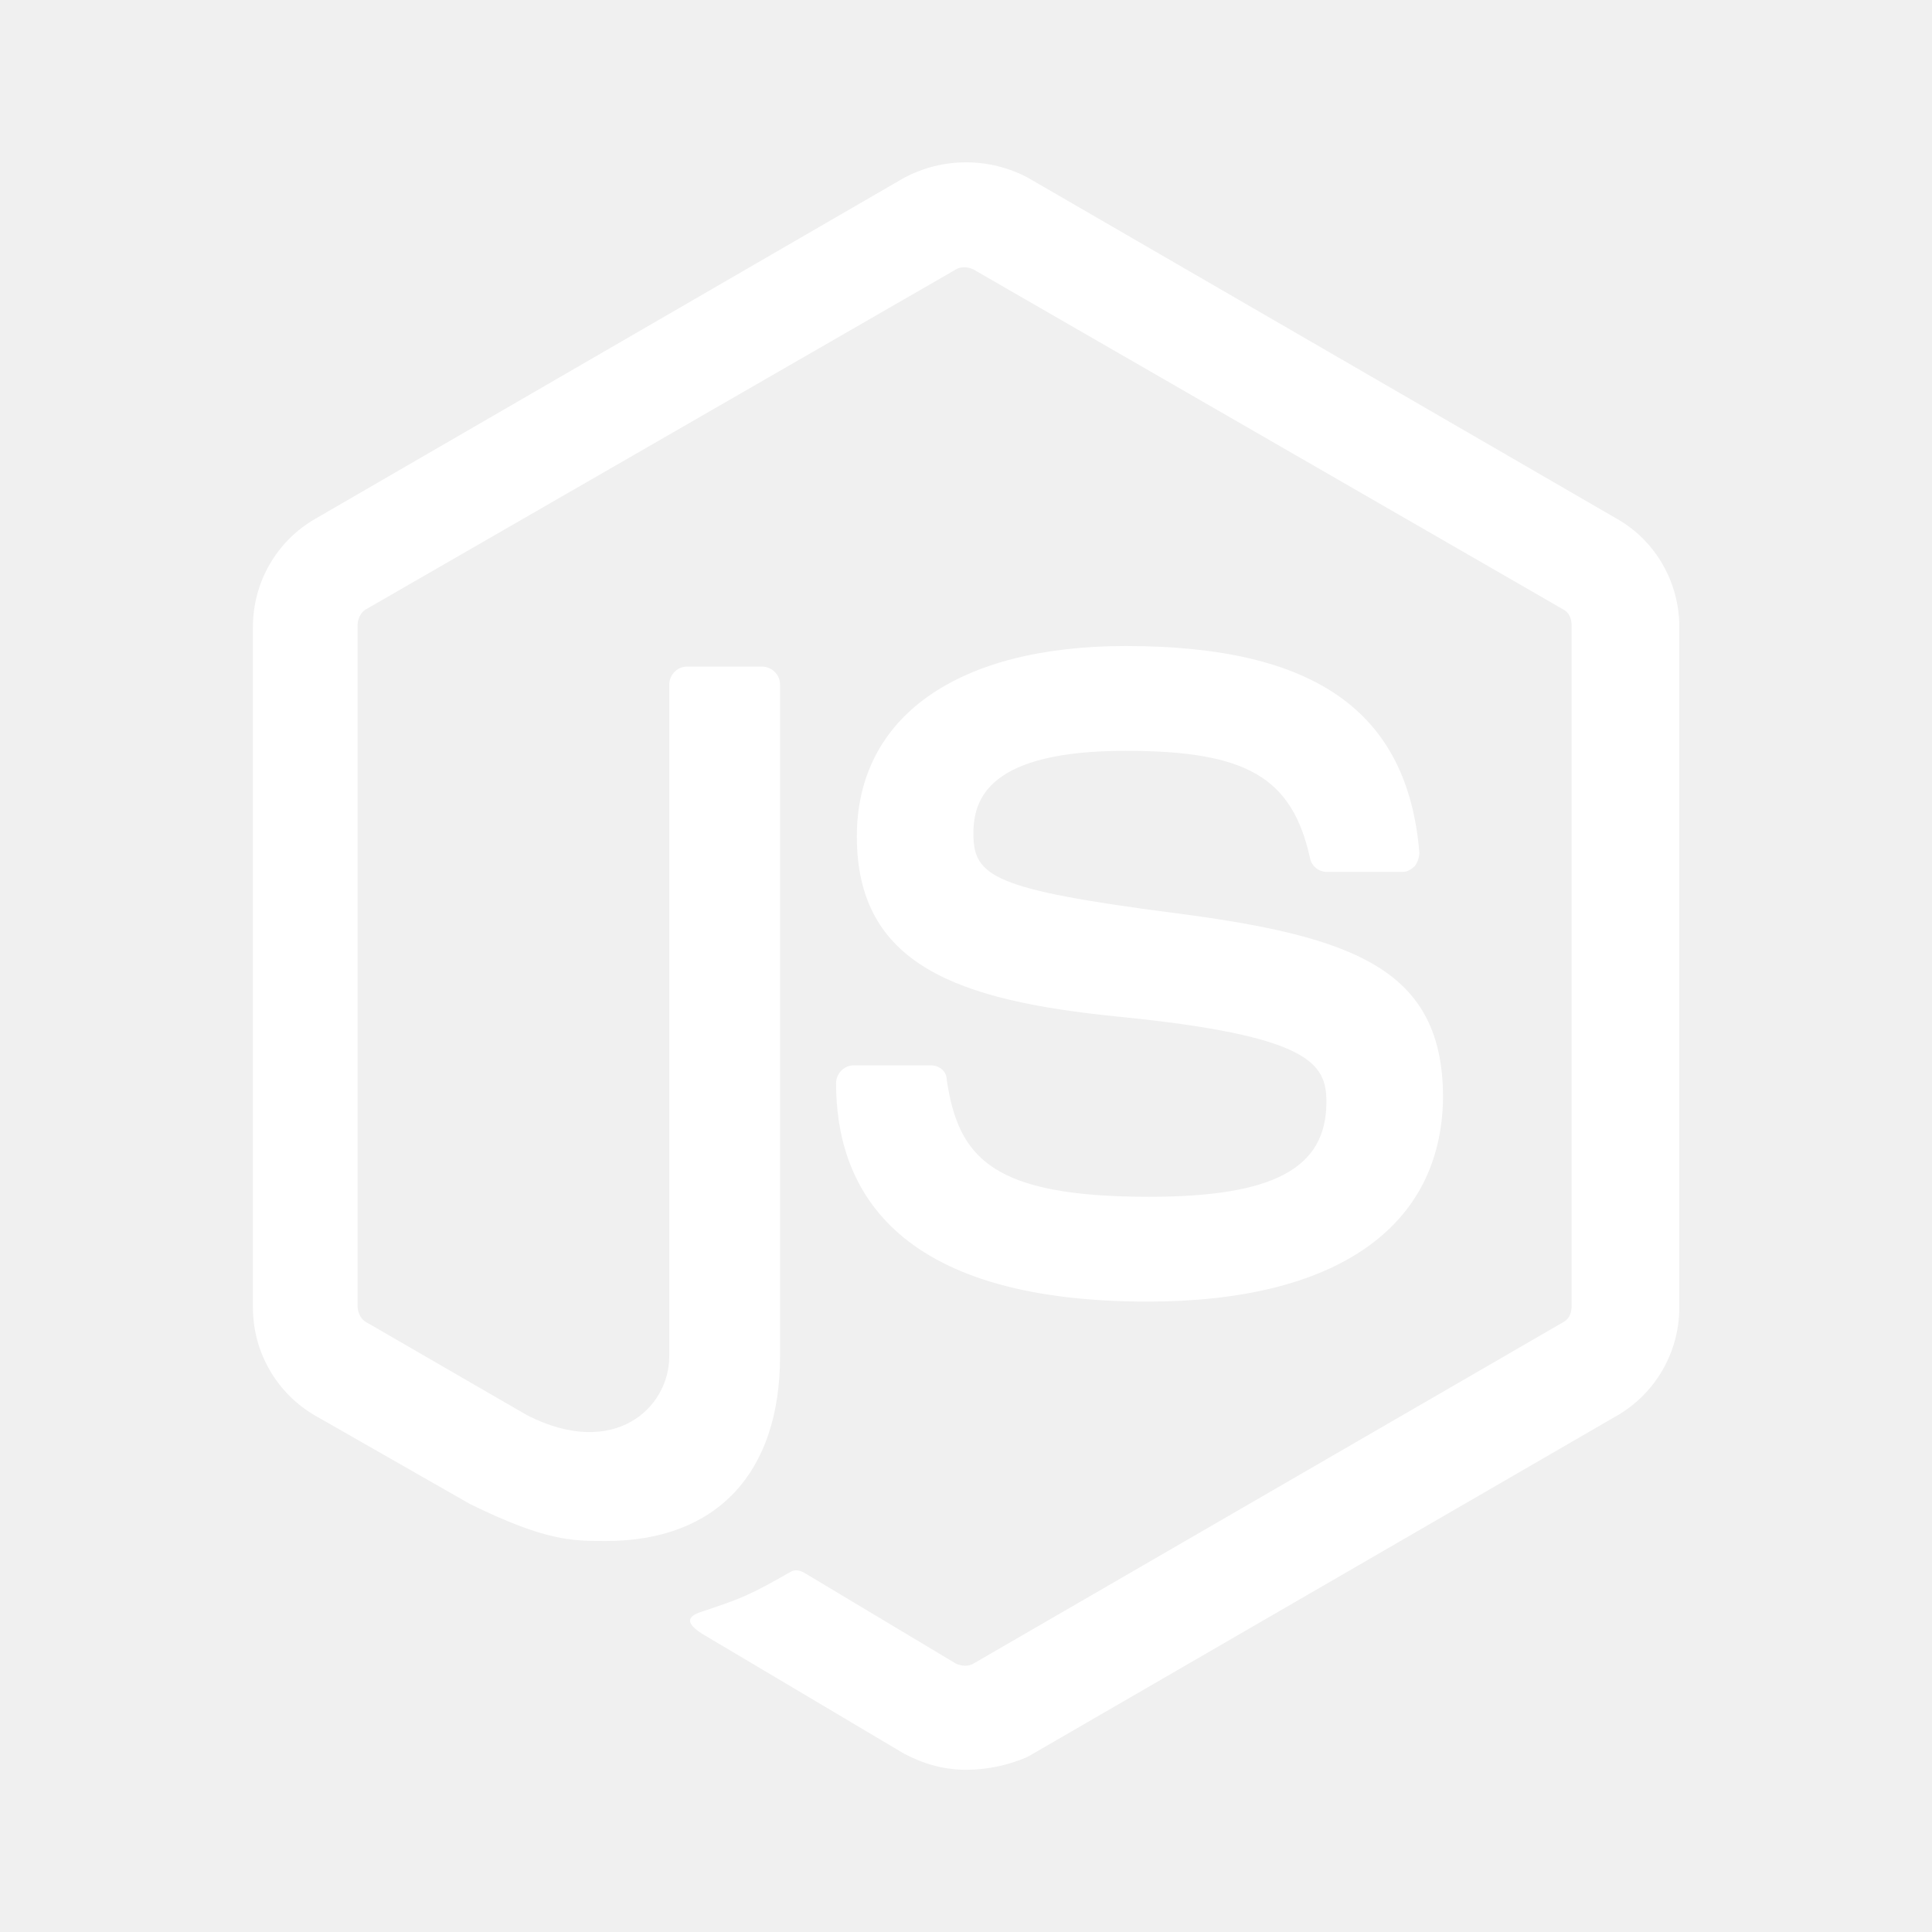
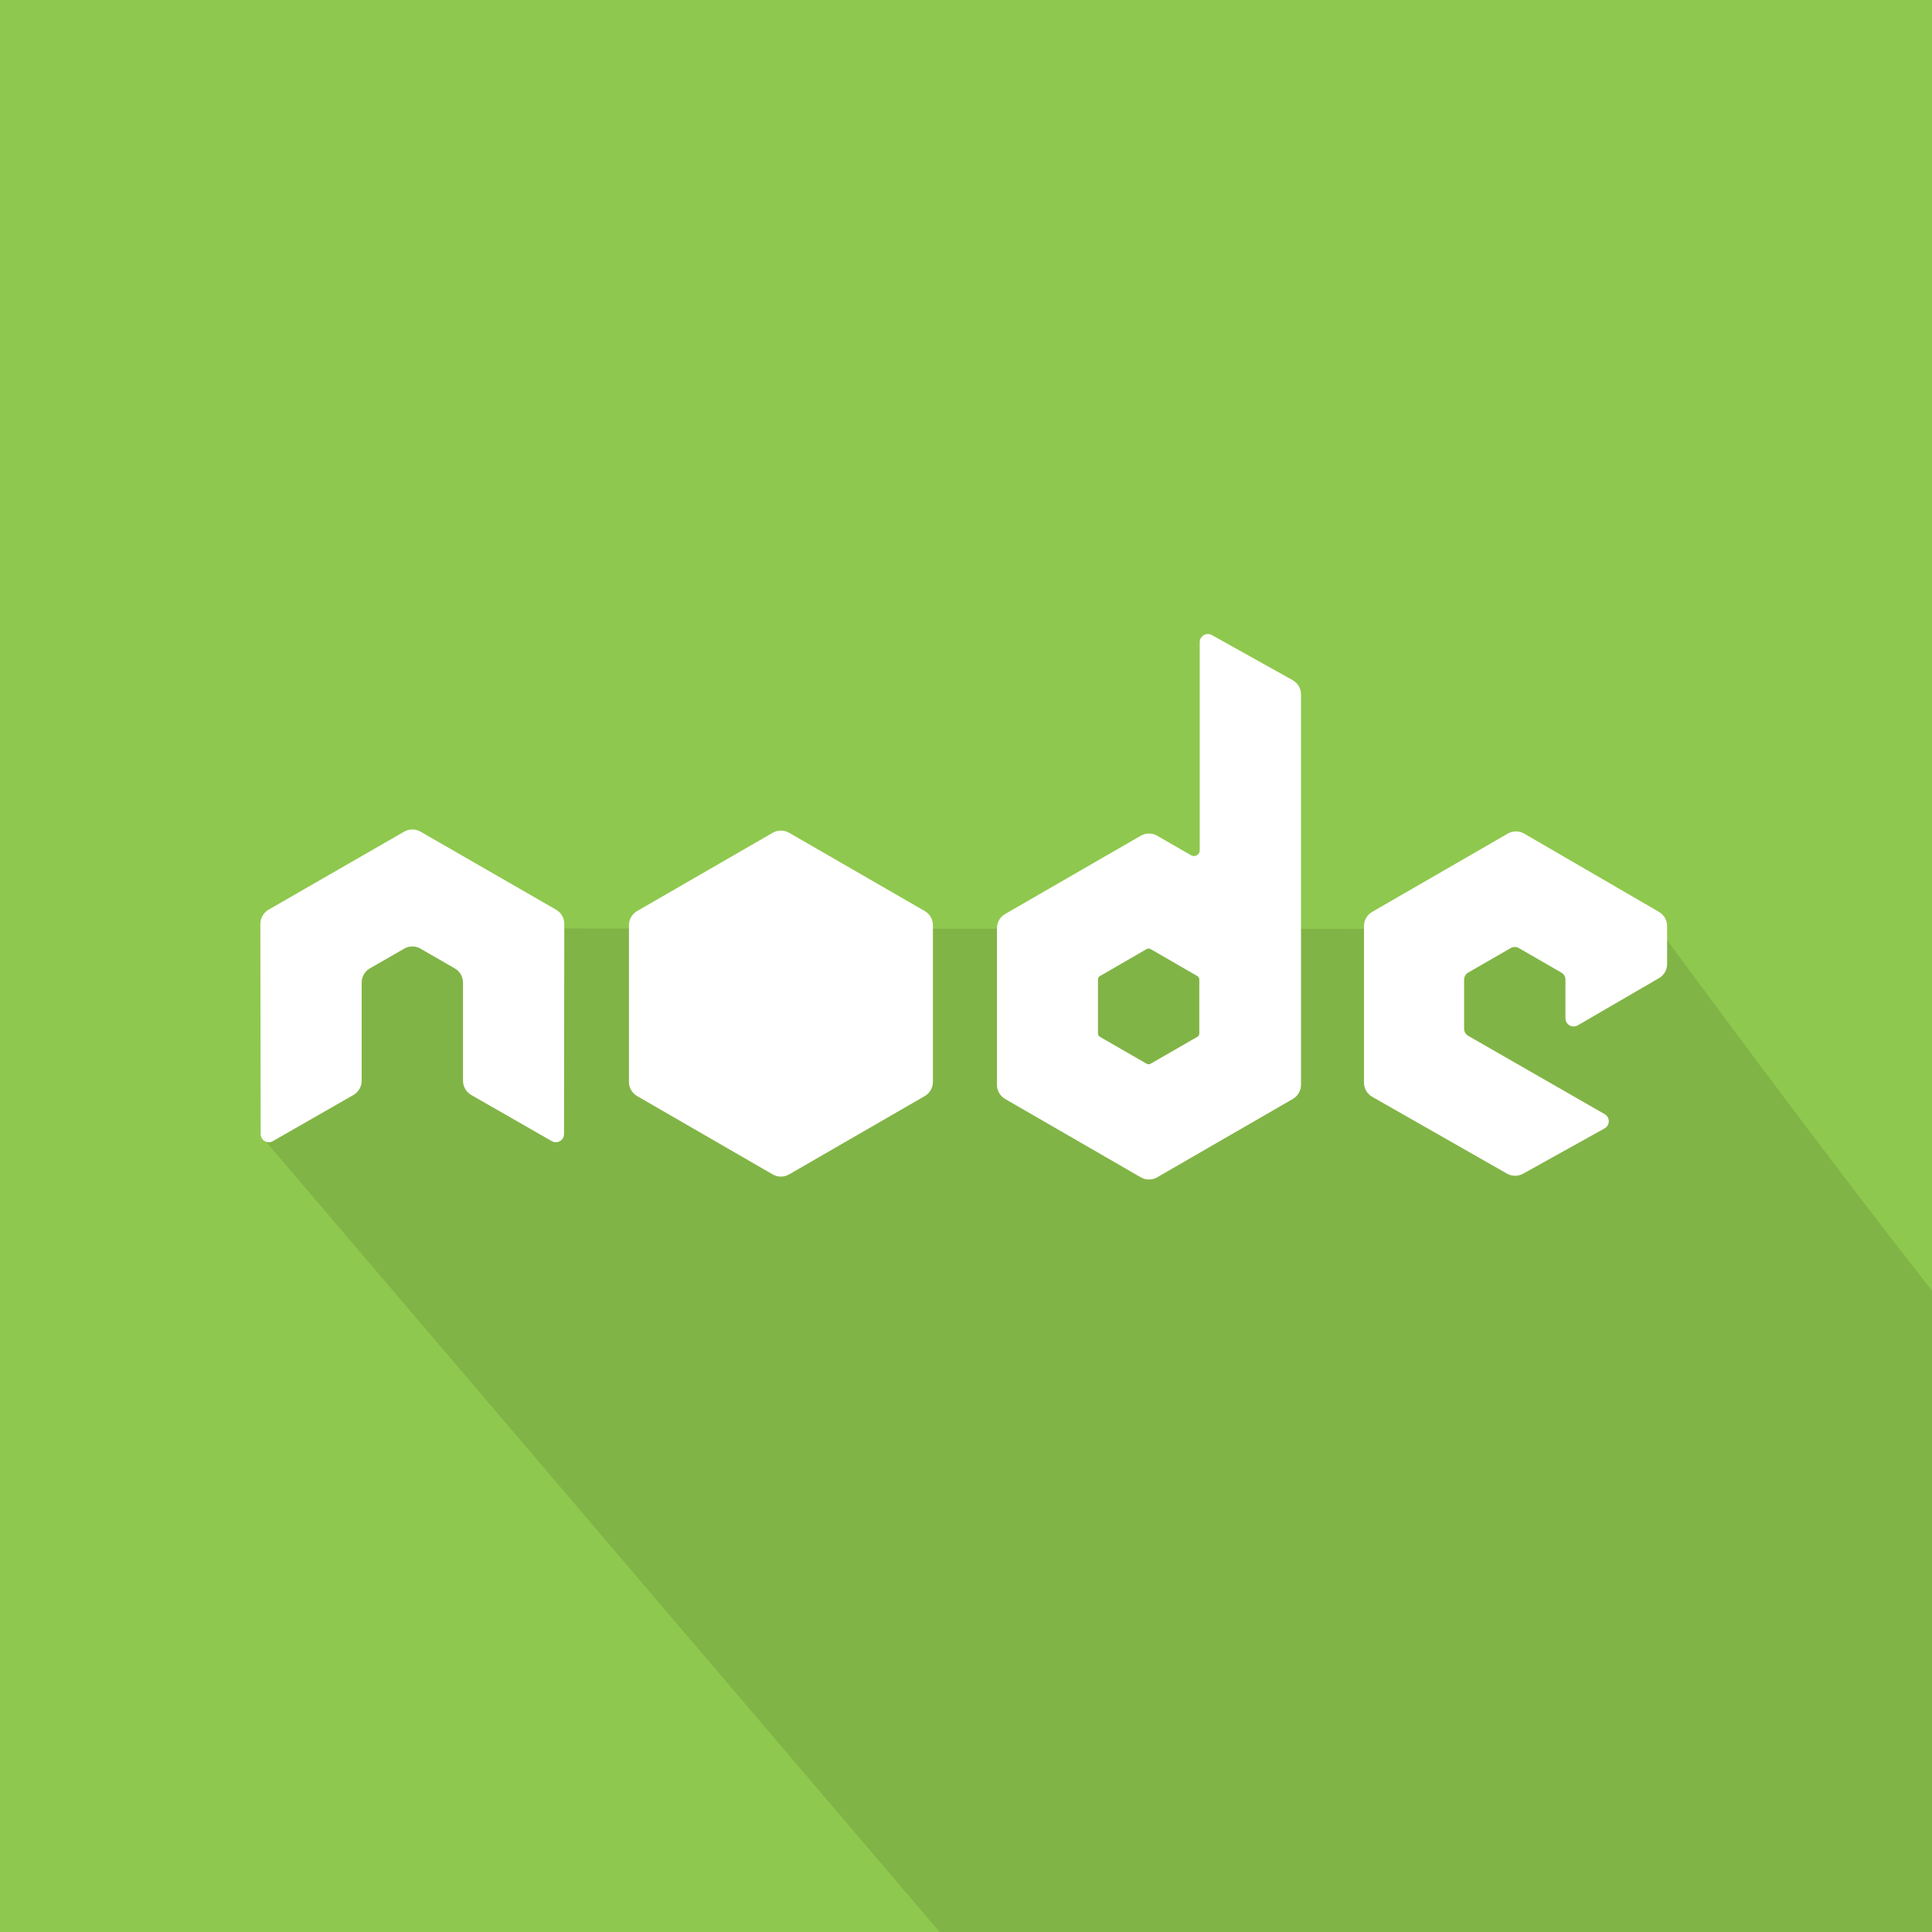
- <svg xmlns="http://www.w3.org/2000/svg" width="24" height="24" fill="#fff">
-   <path d="M12 21.985c-.275 0-.532-.074-.772-.202l-2.439-1.448c-.365-.203-.182-.277-.072-.314.496-.165.588-.201 1.101-.493.056-.037.129-.02.185.017l1.87 1.12c.074.036.166.036.221 0l7.319-4.237c.074-.036.11-.11.11-.202V7.768c0-.091-.036-.165-.11-.201l-7.319-4.219c-.073-.037-.165-.037-.221 0L4.552 7.566c-.073.036-.11.129-.11.201v8.457c0 .073.037.166.11.202l2 1.157c1.082.548 1.762-.095 1.762-.735V8.502c0-.11.091-.221.22-.221h.936c.108 0 .22.092.22.221v8.347c0 1.449-.788 2.294-2.164 2.294-.422 0-.752 0-1.688-.46l-1.925-1.099a1.55 1.55 0 01-.771-1.34V7.786c0-.55.293-1.064.771-1.339l7.316-4.237a1.637 1.637 0 011.544 0l7.317 4.237c.479.274.771.789.771 1.339v8.458c0 .549-.293 1.063-.771 1.34l-7.317 4.236c-.241.11-.516.165-.773.165zm2.256-5.816c-3.21 0-3.87-1.468-3.87-2.714 0-.11.092-.221.22-.221h.954c.11 0 .201.073.201.184.147.971.568 1.449 2.514 1.449 1.54 0 2.202-.35 2.202-1.175 0-.477-.185-.825-2.587-1.063-1.999-.2-3.246-.643-3.246-2.238 0-1.485 1.247-2.366 3.339-2.366 2.347 0 3.503.809 3.649 2.568a.297.297 0 01-.056.165c-.037.036-.091.073-.146.073h-.953a.212.212 0 01-.202-.164c-.221-1.012-.789-1.34-2.292-1.34-1.689 0-1.891.587-1.891 1.027 0 .531.237.696 2.514.99 2.256.293 3.32.715 3.32 2.294-.02 1.615-1.339 2.531-3.67 2.531z" />
+ <svg xmlns="http://www.w3.org/2000/svg" enable-background="new 0 0 512 512" height="512px" id="Layer_1" version="1.1" viewBox="0 0 512 512" width="512px" xml:space="preserve">
+   <g>
+     <polyline fill="#8FC84E" points="0,512 512,512 512,0 0,0 0,512  " />
+     <path d="M512,342c-30-38-72.335-95.786-72.335-95.786L90,246l-20,56l179,210h263V342" fill="#010101" opacity="0.1" />
+     <path clip-rule="evenodd" d="M149.543,244.85c0-1.563-0.822-2.998-2.169-3.771l-35.933-20.683   c-0.608-0.356-1.29-0.543-1.979-0.569h-0.372c-0.687,0.026-1.367,0.213-1.984,0.569l-35.934,20.683   c-1.34,0.772-2.172,2.207-2.172,3.771l0.079,55.682c0,0.775,0.402,1.498,1.083,1.875c0.667,0.4,1.492,0.4,2.156,0l21.355-12.229   c1.351-0.802,2.172-2.217,2.172-3.767V260.4c0-1.551,0.821-2.989,2.167-3.758l9.094-5.236c0.678-0.396,1.419-0.587,2.176-0.587   c0.74,0,1.5,0.19,2.159,0.587l9.089,5.236c1.346,0.769,2.17,2.207,2.17,3.758v26.011c0,1.55,0.833,2.976,2.175,3.767l21.349,12.229   c0.671,0.4,1.507,0.4,2.171,0c0.661-0.377,1.078-1.1,1.078-1.875L149.543,244.85" fill="#FFFFFF" fill-rule="evenodd" />
+     <path clip-rule="evenodd" d="M317.828,273.844c0,0.388-0.209,0.745-0.545,0.94l-12.342,7.11   c-0.336,0.194-0.746,0.194-1.082,0l-12.344-7.11c-0.337-0.195-0.542-0.553-0.542-0.94v-14.253c0-0.388,0.205-0.746,0.54-0.938   l12.343-7.129c0.339-0.194,0.749-0.194,1.088,0l12.339,7.129c0.336,0.192,0.545,0.551,0.545,0.938V273.844 M321.163,168.303   c-0.674-0.376-1.493-0.367-2.159,0.023c-0.661,0.39-1.068,1.101-1.068,1.871v55.146c0,0.541-0.293,1.044-0.759,1.315   c-0.469,0.273-1.049,0.273-1.522,0l-8.997-5.184c-1.345-0.777-2.997-0.774-4.337,0l-35.948,20.746   c-1.344,0.776-2.172,2.206-2.172,3.758v41.5c0,1.551,0.828,2.982,2.171,3.761L302.314,312c1.346,0.777,3.001,0.777,4.343,0   l35.953-20.761c1.343-0.778,2.17-2.21,2.17-3.761v-103.45c0-1.571-0.85-3.022-2.226-3.789L321.163,168.303z" fill="#FFFFFF" fill-rule="evenodd" />
+     <path clip-rule="evenodd" d="M439.641,259.221c1.341-0.778,2.161-2.207,2.161-3.755v-10.057   c0-1.548-0.82-2.978-2.161-3.754l-35.715-20.738c-1.342-0.782-3.004-0.782-4.35-0.006l-35.936,20.746   c-1.344,0.776-2.169,2.207-2.169,3.76v41.486c0,1.561,0.838,3,2.191,3.772l35.712,20.348c1.315,0.754,2.933,0.759,4.254,0.024   l21.601-12.005c0.688-0.382,1.114-1.101,1.117-1.882c0.005-0.783-0.41-1.506-1.089-1.898l-36.161-20.755   c-0.678-0.386-1.093-1.106-1.093-1.883v-13.003c0-0.772,0.413-1.492,1.087-1.879l11.255-6.49c0.669-0.386,1.496-0.386,2.166,0   l11.261,6.49c0.672,0.387,1.087,1.106,1.087,1.879v10.229c0,0.778,0.415,1.494,1.088,1.885c0.673,0.385,1.501,0.382,2.173-0.007   L439.641,259.221" fill="#FFFFFF" fill-rule="evenodd" />
+     <path clip-rule="evenodd" d="M204.78,220.692c1.342-0.773,2.998-0.773,4.34,0l35.943,20.742   c1.345,0.776,2.172,2.208,2.172,3.761v41.516c0,1.55-0.827,2.981-2.169,3.761l-35.944,20.758c-1.344,0.776-2.999,0.776-4.342,0   l-35.935-20.758c-1.342-0.779-2.169-2.211-2.169-3.761v-41.518c0-1.551,0.827-2.982,2.171-3.759L204.78,220.692" fill="#FFFFFF" fill-rule="evenodd" />
+   </g>
</svg>
